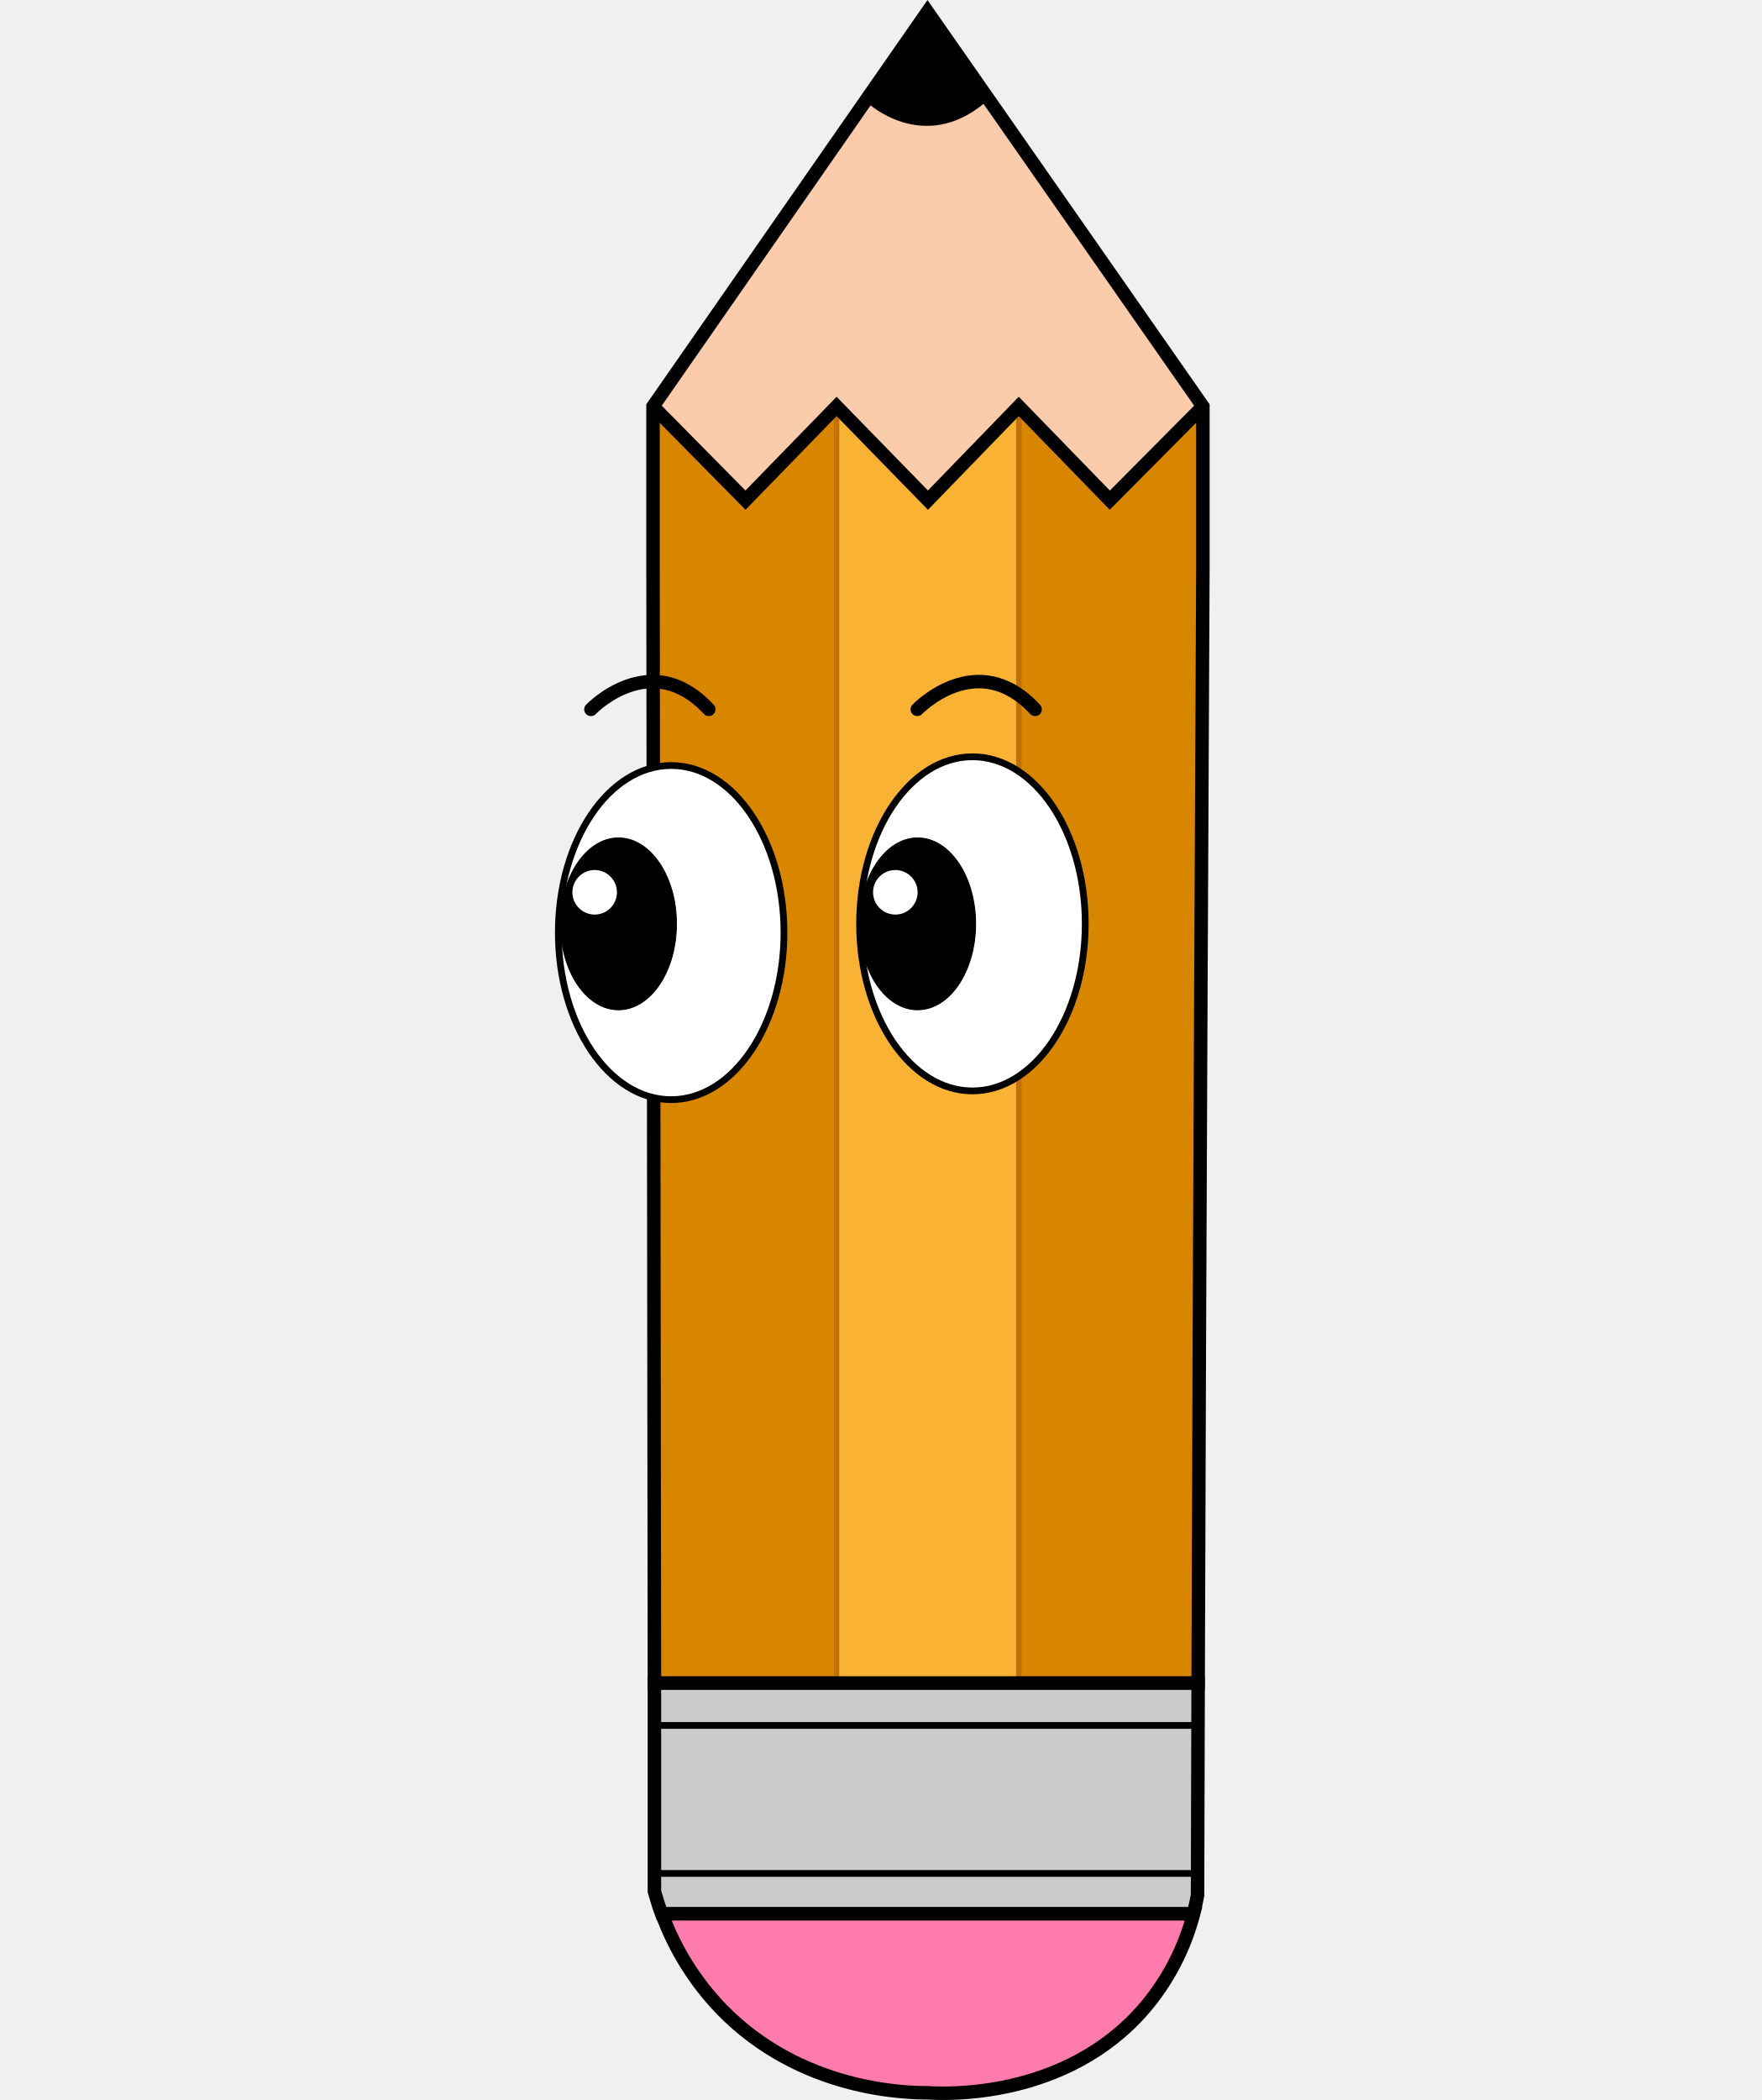
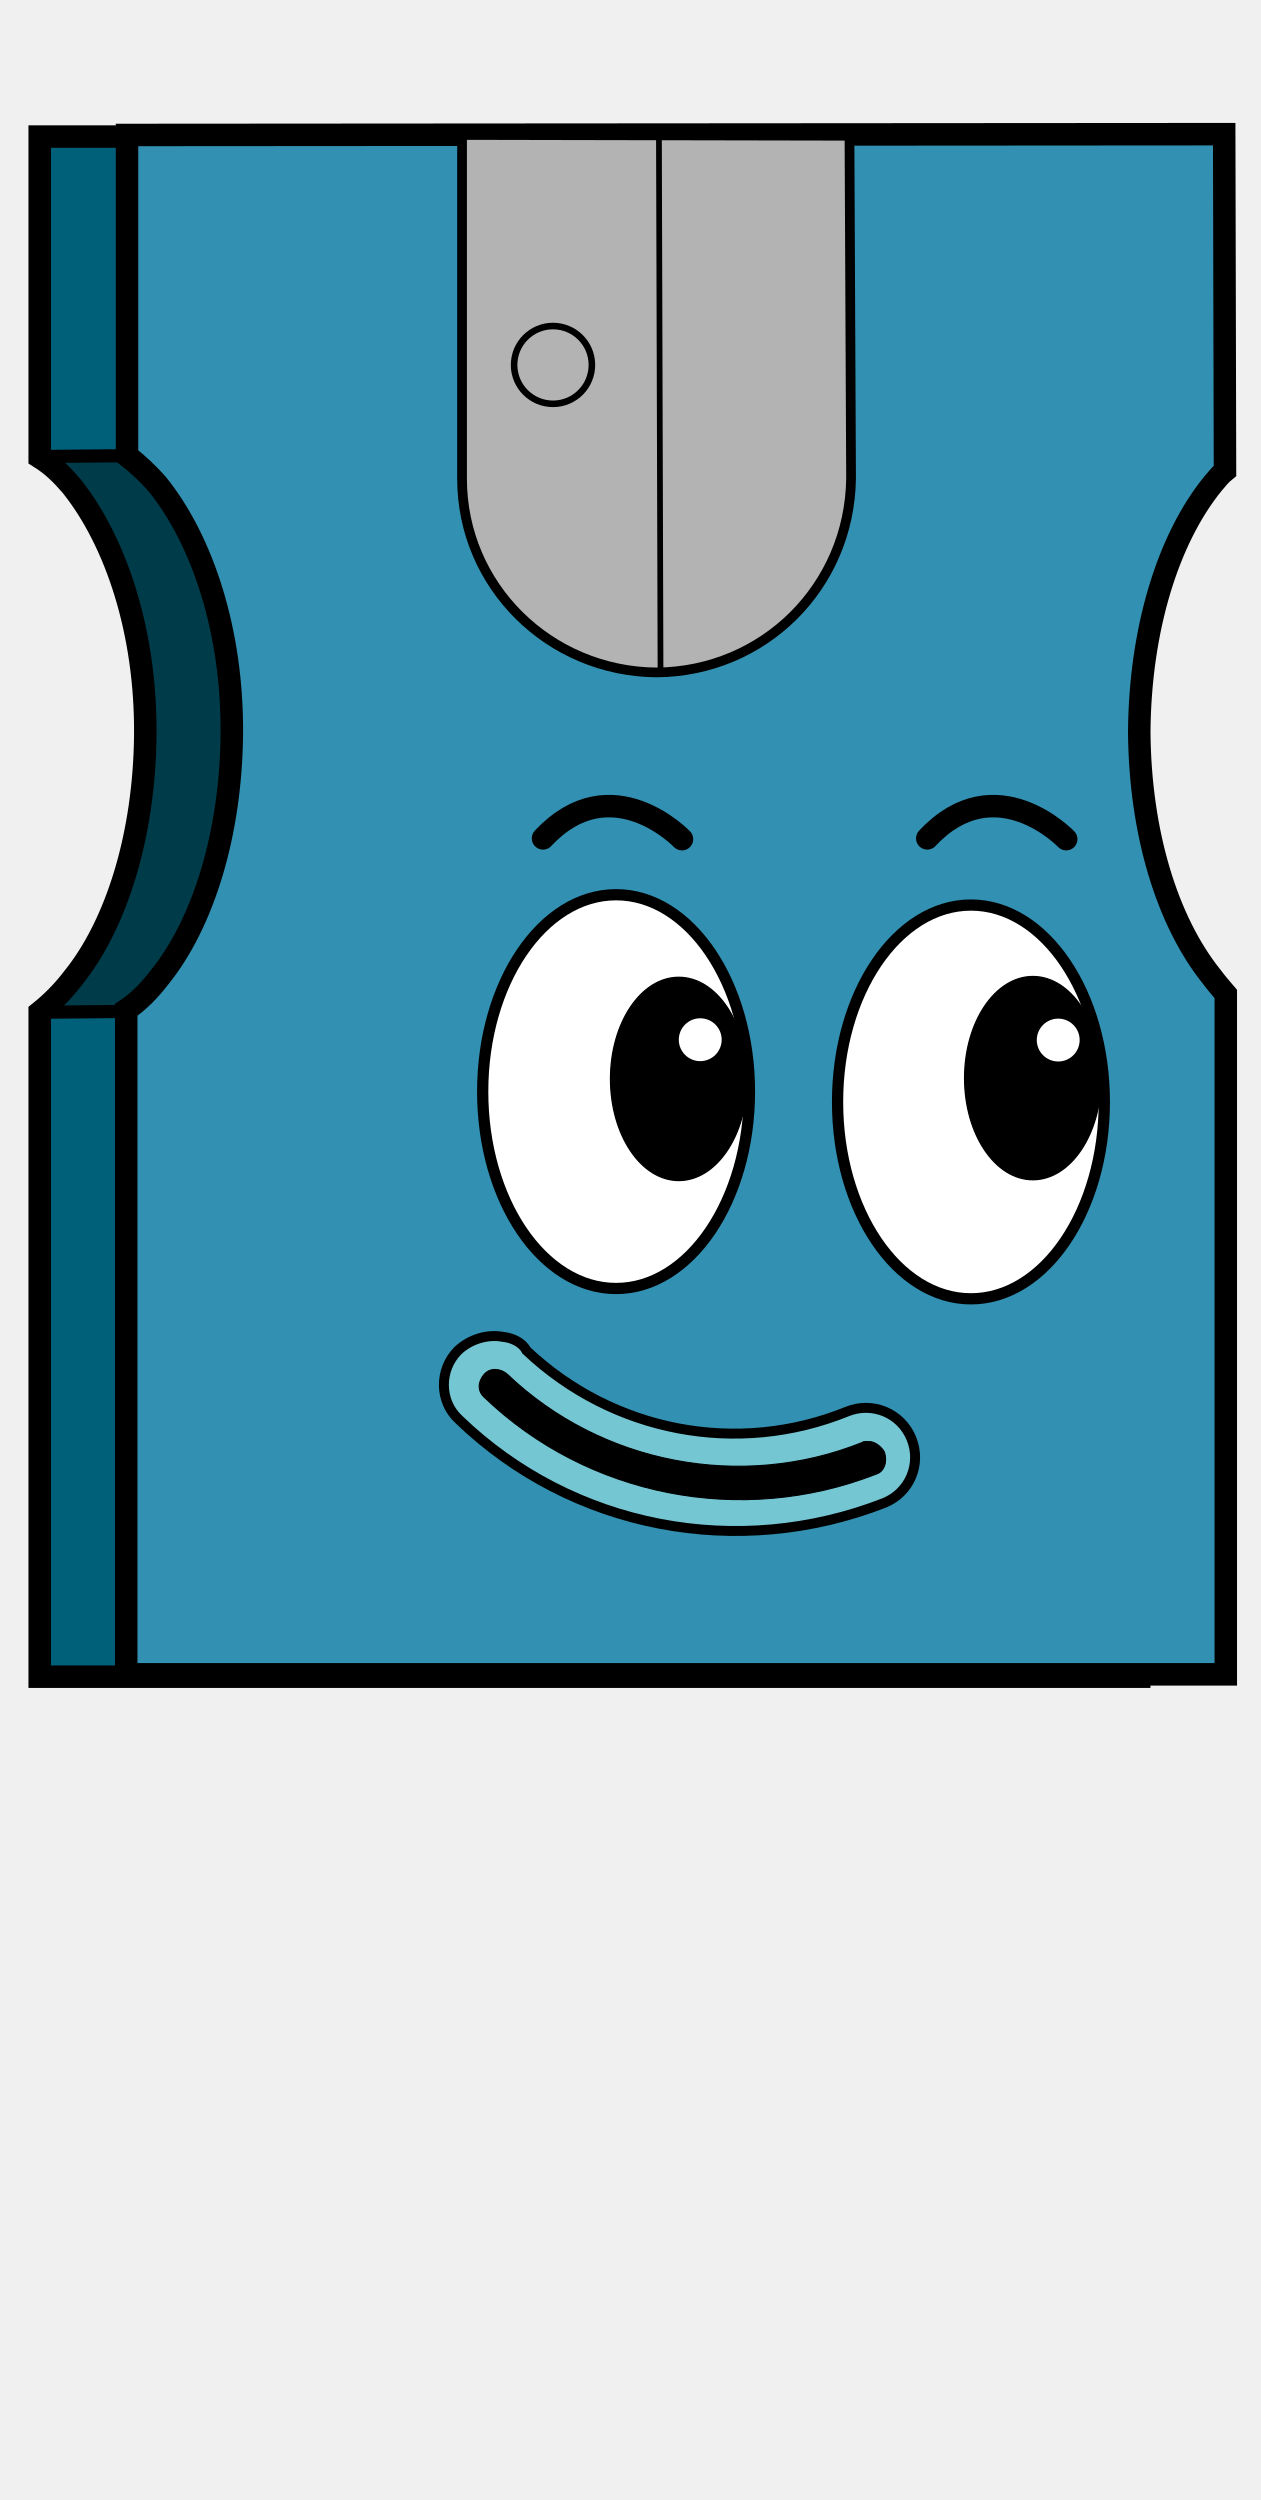
- <svg xmlns="http://www.w3.org/2000/svg" viewBox="0 0 264.13 314.87">
-   <defs>
-     <style>.cls-1{fill:#fbccac;}.cls-2{fill:#ff7bac;}.cls-11,.cls-12,.cls-13,.cls-14,.cls-2,.cls-3,.cls-6,.cls-7,.cls-9{stroke:#000;}.cls-10,.cls-11,.cls-12,.cls-13,.cls-14,.cls-2,.cls-3,.cls-7,.cls-9{stroke-miterlimit:10;}.cls-11,.cls-12,.cls-2,.cls-3{stroke-width:2.02px;}.cls-3{fill:#ccc;}.cls-4{fill:#d88500;}.cls-5{fill:#f9b233;}.cls-12,.cls-6{stroke-linecap:round;}.cls-6{stroke-linejoin:round;stroke-width:0.01px;}.cls-7{fill:#666;}.cls-13,.cls-7{stroke-width:1.01px;}.cls-10,.cls-11,.cls-12,.cls-8,.cls-9{fill:none;}.cls-9{stroke-width:1.52px;}.cls-10{stroke:#bf720c;stroke-width:0.81px;}.cls-13,.cls-15{fill:#fff;}.cls-14{stroke-width:0.13px;}</style>
-   </defs>
-   <g id="Layer_2" data-name="Layer 2">
-     <g id="dedos">
-       <polygon class="cls-1" points="180.39 60.94 166.43 74.99 152.78 60.94 139.16 74.99 125.46 60.94 111.8 74.99 97.93 60.94 139.1 1.77 180.39 60.94" />
-       <path class="cls-2" d="M179,286.93a35.68,35.68,0,0,1-7.37,14.16c-11.79,13.74-30,12.86-32.44,12.7-3.34,0-19.1-.28-31-12.54a40.69,40.69,0,0,1-8.94-14.32Z" />
-       <path class="cls-3" d="M179.68,252.34l-.09,31.86c-.15.8-.35,1.72-.62,2.73H99.21c-.45-1.24-.8-2.36-1.07-3.32V252.34Z" />
-       <path class="cls-4" d="M180.39,60.94V85.52s-.57,111.21-.71,166.82h-26.9V60.94l13.65,14Z" />
-       <polygon class="cls-4" points="125.41 60.89 125.41 252.29 98.1 252.29 97.88 85.47 97.88 60.89 111.76 74.94 125.41 60.89" />
-       <polygon class="cls-5" points="152.78 60.94 152.78 252.34 125.46 252.34 125.46 60.94 139.16 74.99 152.78 60.94" />
-       <path class="cls-6" d="M130.06,15.38s8.33,7.85,17.66,0L139.09,1.77Z" />
-       <line class="cls-7" x1="98.15" y1="258.71" x2="180.18" y2="258.71" />
-       <line class="cls-7" x1="98.15" y1="280.9" x2="180.18" y2="280.9" />
-       <line class="cls-8" x1="152.78" y1="60.94" x2="152.78" y2="60.84" />
-       <line class="cls-9" x1="125.46" y1="252.35" x2="125.46" y2="252.34" />
-       <line class="cls-9" x1="125.46" y1="60.94" x2="125.46" y2="60.92" />
-       <line class="cls-10" x1="152.78" y1="60.84" x2="152.78" y2="252.34" />
-       <line class="cls-10" x1="125.46" y1="61.03" x2="125.46" y2="252.34" />
-       <path class="cls-11" d="M180.39,60.94,139.09,1.77,97.93,60.94V85.52l.21,166.82h81.54c.15-55.61.71-166.82.71-166.82Z" />
-       <polyline class="cls-11" points="97.93 60.94 111.8 74.99 125.46 60.94 139.16 74.99 152.78 60.94 166.43 74.99 180.39 60.94" />
-       <path class="cls-12" d="M88.62,106.36s9-9.37,17.67,0" />
-       <path class="cls-12" d="M137.56,106.36s9-9.37,17.67,0" />
-       <ellipse class="cls-13" cx="100.65" cy="139.83" rx="16.92" ry="25.05" />
-       <ellipse class="cls-14" cx="92.75" cy="138.52" rx="8.7" ry="12.89" />
-       <circle class="cls-15" cx="89.18" cy="133.79" r="3.34" />
-       <ellipse class="cls-13" cx="145.83" cy="138.52" rx="16.92" ry="25.05" />
-       <ellipse class="cls-14" cx="137.61" cy="138.52" rx="8.7" ry="12.89" />
-       <circle class="cls-15" cx="134.27" cy="133.79" r="3.34" />
-       <rect class="cls-8" width="264.13" height="314.87" />
+ <svg xmlns="http://www.w3.org/2000/svg" version="1.1" id="Layer_1" x="0px" y="0px" viewBox="0 0 158.8 314.9" style="enable-background:new 0 0 158.8 314.9;" xml:space="preserve">
+   <style type="text/css">
+ 	.st0{fill:#00607A;}
+ 	.st1{fill:#003B49;}
+ 	.st2{fill:none;stroke:#000000;stroke-width:2.832;stroke-miterlimit:10;}
+ 	.st3{fill:#00607A;stroke:#000000;stroke-width:1.657;stroke-miterlimit:10;}
+ 	.st4{fill:#3291B2;stroke:#000000;stroke-width:2.832;stroke-miterlimit:10;}
+ 	.st5{fill:#B3B3B3;stroke:#000000;stroke-width:1.225;stroke-miterlimit:10;}
+ 	.st6{fill:none;stroke:#000000;stroke-width:0.722;stroke-miterlimit:10;}
+ 	.st7{fill:#B3B3B3;stroke:#000000;stroke-width:0.828;stroke-miterlimit:10;}
+ 	.st8{fill:none;stroke:#000000;stroke-width:1.657;stroke-miterlimit:10;}
+ 	.st9{fill:#FFFFFF;stroke:#000000;stroke-width:1.416;stroke-miterlimit:10;}
+ 	.st10{fill:none;stroke:#000000;stroke-width:2.832;stroke-linecap:round;stroke-miterlimit:10;}
+ 	.st11{stroke:#000000;stroke-width:0.166;stroke-miterlimit:10;}
+ 	.st12{fill:#FFFFFF;}
+ 	.st13{fill:#75C6D3;stroke:#000000;stroke-width:1.253;stroke-miterlimit:10;}
+ 	.st14{stroke:#000000;stroke-width:0.142;stroke-miterlimit:10;}
+ </style>
+   <g>
+     <g>
+       <rect x="5.2" y="127.3" class="st0" width="10.8" height="83.6" />
+       <path class="st1" d="M5.3,127.3l10.9-0.1c1.4-1.2,2.9-2.6,4.2-4.1c5.5-7,9-18.3,9.1-30.7c0.1-12.9-3.7-24.3-9.3-31.3    c-1.2-1.4-2.4-2.7-3.9-3.7L5.3,57.6c1.2,1,2.7,2.2,3.9,3.7c5.6,7,9.4,18.4,9.3,31.3c-0.1,12.6-3.6,23.9-9.1,30.7    C8.2,124.9,6.7,126.3,5.3,127.3z" />
+       <rect x="5.2" y="17.1" class="st0" width="10.8" height="40.5" />
+       <path class="st2" d="M9,61.2c5.6,7,9.4,18.4,9.3,31.3c-0.1,12.6-3.6,23.9-9.1,30.7c-1.3,1.7-2.7,3.1-4.2,4.3l0,83.7l138.5,0    l0.2-85.9c-0.6-0.7-1.2-1.4-1.8-2.2c-5.6-7-9-18.1-9.1-30.8c0.1-12.9,3.6-24.3,9.3-31.1c0.5-0.6,1-1.2,1.5-1.6l-0.1-42.4l-138.5,0    l0,40.4C6.6,58.6,7.8,59.8,9,61.2z" />
+       <path class="st3" d="M19.9,61.1c5.6,7,9.4,18.4,9.3,31.3c-0.1,12.6-3.6,23.9-9.1,30.7c-1.3,1.7-2.7,3.1-4.2,4.1l0,83.7l127.9-0.1    l0-85.5c-0.6-0.7-1.2-1.4-1.8-2.2c-5.6-7-9-18.1-9.1-30.8c0.1-12.9,3.6-24.3,9.3-31.3c0.5-0.6,1-1.2,1.5-1.6l-0.1-42.4L16,17    l0,40.4C17.4,58.5,18.7,59.7,19.9,61.1z" />
+       <path class="st4" d="M19.9,61.1c5.6,7,9.4,18.4,9.3,31.3c-0.1,12.6-3.6,23.9-9.1,30.7c-1.3,1.7-2.7,3.1-4.2,4.1l0,83.7l138.5,0    l0-85.7c-0.6-0.7-1.2-1.4-1.8-2.2c-5.6-7-9-18.1-9.1-30.8c0.1-12.9,3.6-24.3,9.3-31.3c0.5-0.6,1-1.2,1.5-1.6l-0.1-42.4L16,17    l0,40.4C17.4,58.5,18.7,59.7,19.9,61.1z" />
+       <g>
+         <path class="st5" d="M82.7,84.7L82.7,84.7c13.5-0.1,24.3-10.8,24.5-24.4L107,17.1L58.2,17l0,43.3C58.2,73.8,69.2,84.6,82.7,84.7z     " />
+         <line class="st6" x1="83" y1="17.3" x2="83.2" y2="84.8" />
+         <ellipse transform="matrix(9.254778e-02 -0.9957 0.9957 9.254778e-02 17.4033 111.1104)" class="st7" cx="69.7" cy="46" rx="4.9" ry="4.9" />
+       </g>
+       <line class="st8" x1="16" y1="57.4" x2="5.1" y2="57.5" />
+       <line class="st8" x1="16.1" y1="127.4" x2="5.3" y2="127.5" />
+     </g>
+     <g>
+       <ellipse class="st9" cx="122.3" cy="138.8" rx="16.8" ry="24.8" />
+       <ellipse class="st9" cx="77.6" cy="137.5" rx="16.8" ry="24.8" />
+       <path class="st10" d="M134.3,105.7c0,0-8.9-9.3-17.5-0.1" />
+       <path class="st10" d="M85.9,105.7c0,0-8.9-9.3-17.5-0.1" />
+       <g>
+         <ellipse class="st11" cx="130.1" cy="135.8" rx="8.6" ry="12.8" />
+         <ellipse transform="matrix(9.254789e-02 -0.9957 0.9957 9.254789e-02 -9.471 251.5092)" class="st12" cx="133.2" cy="131" rx="2.7" ry="2.7" />
+       </g>
+       <g>
+         <ellipse class="st11" cx="85.5" cy="135.9" rx="8.6" ry="12.8" />
+         <ellipse transform="matrix(9.254785e-02 -0.9957 0.9957 9.254785e-02 -50.398 206.6597)" class="st12" cx="88.2" cy="131" rx="2.7" ry="2.7" />
+       </g>
+       <g>
+         <g>
+           <path class="st13" d="M63.4,168.4c-2-0.4-4.2,0.3-5.7,1.7c-2.4,2.4-2.4,6.4,0.1,8.7c14.3,13.8,35.2,17.7,53.6,10.5      c3.2-1.3,4.7-4.9,3.4-8.1c-1.3-3.2-4.9-4.7-8.1-3.4c-13.8,5.6-29.5,2.6-40.4-7.7C65.8,169.1,64.5,168.5,63.4,168.4z" />
+         </g>
+         <g>
+           <path class="st14" d="M109.7,181.6c-0.4,0-0.9-0.1-1.1,0.1c-15.2,6.1-32.9,2.7-44.7-8.6c-0.8-0.7-2.1-0.9-2.9,0s-0.9,2.1,0,2.9      c13,12.5,32.4,16.3,49.3,9.7c1.1-0.3,1.5-1.6,1.1-2.8C111,182.2,110.3,181.7,109.7,181.6z" />
+         </g>
+       </g>
    </g>
  </g>
</svg>
